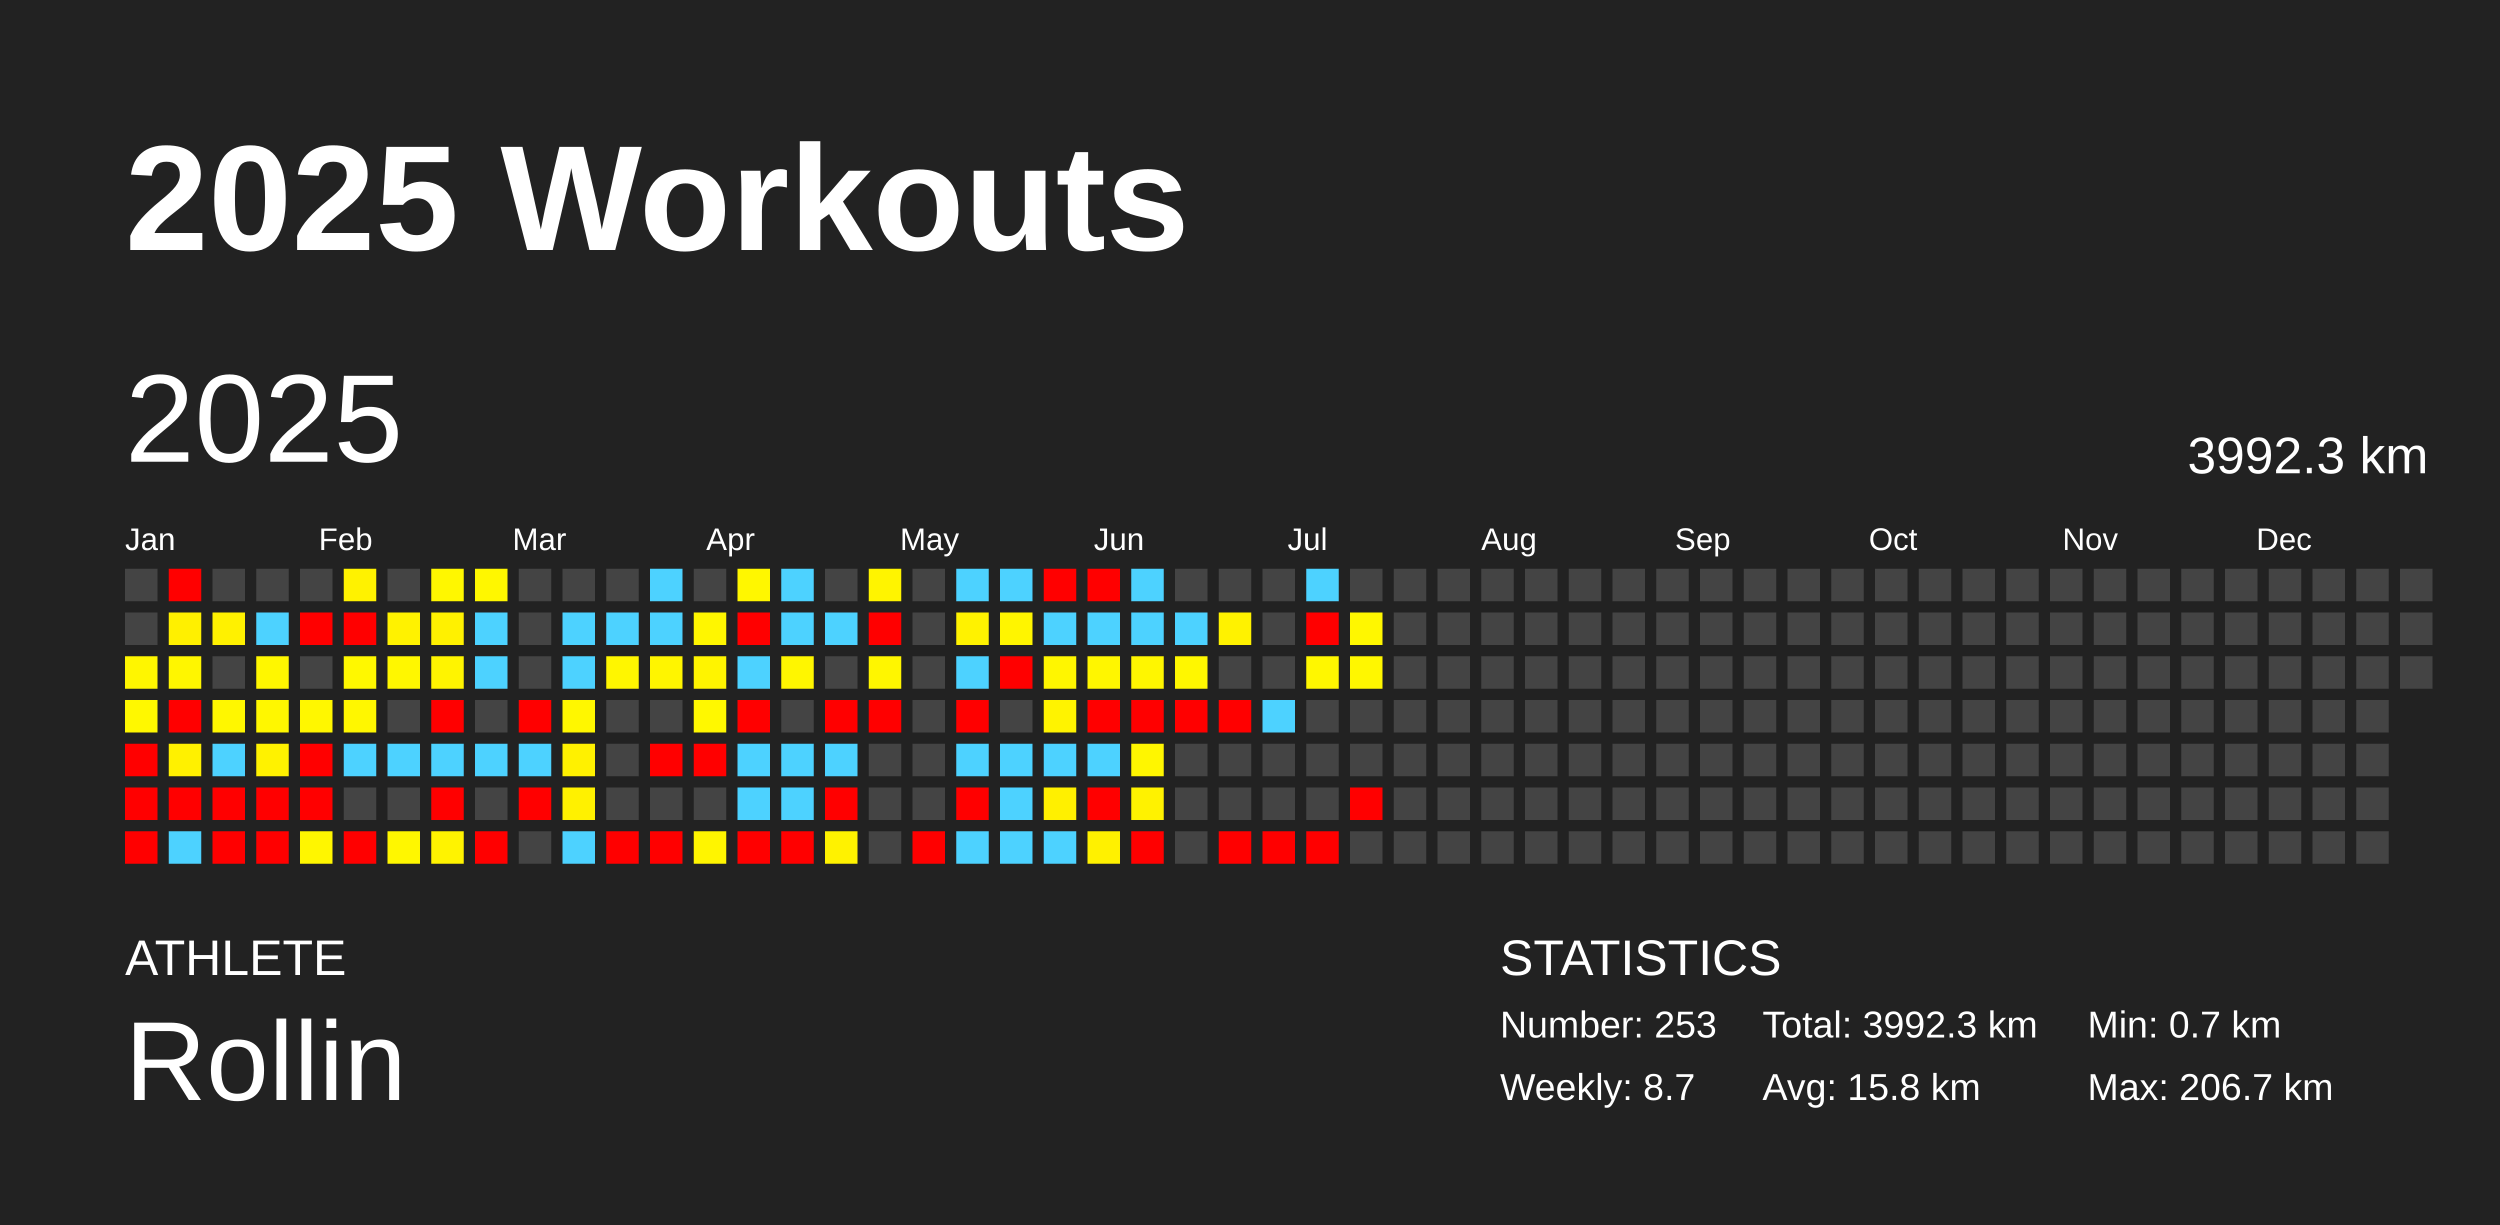
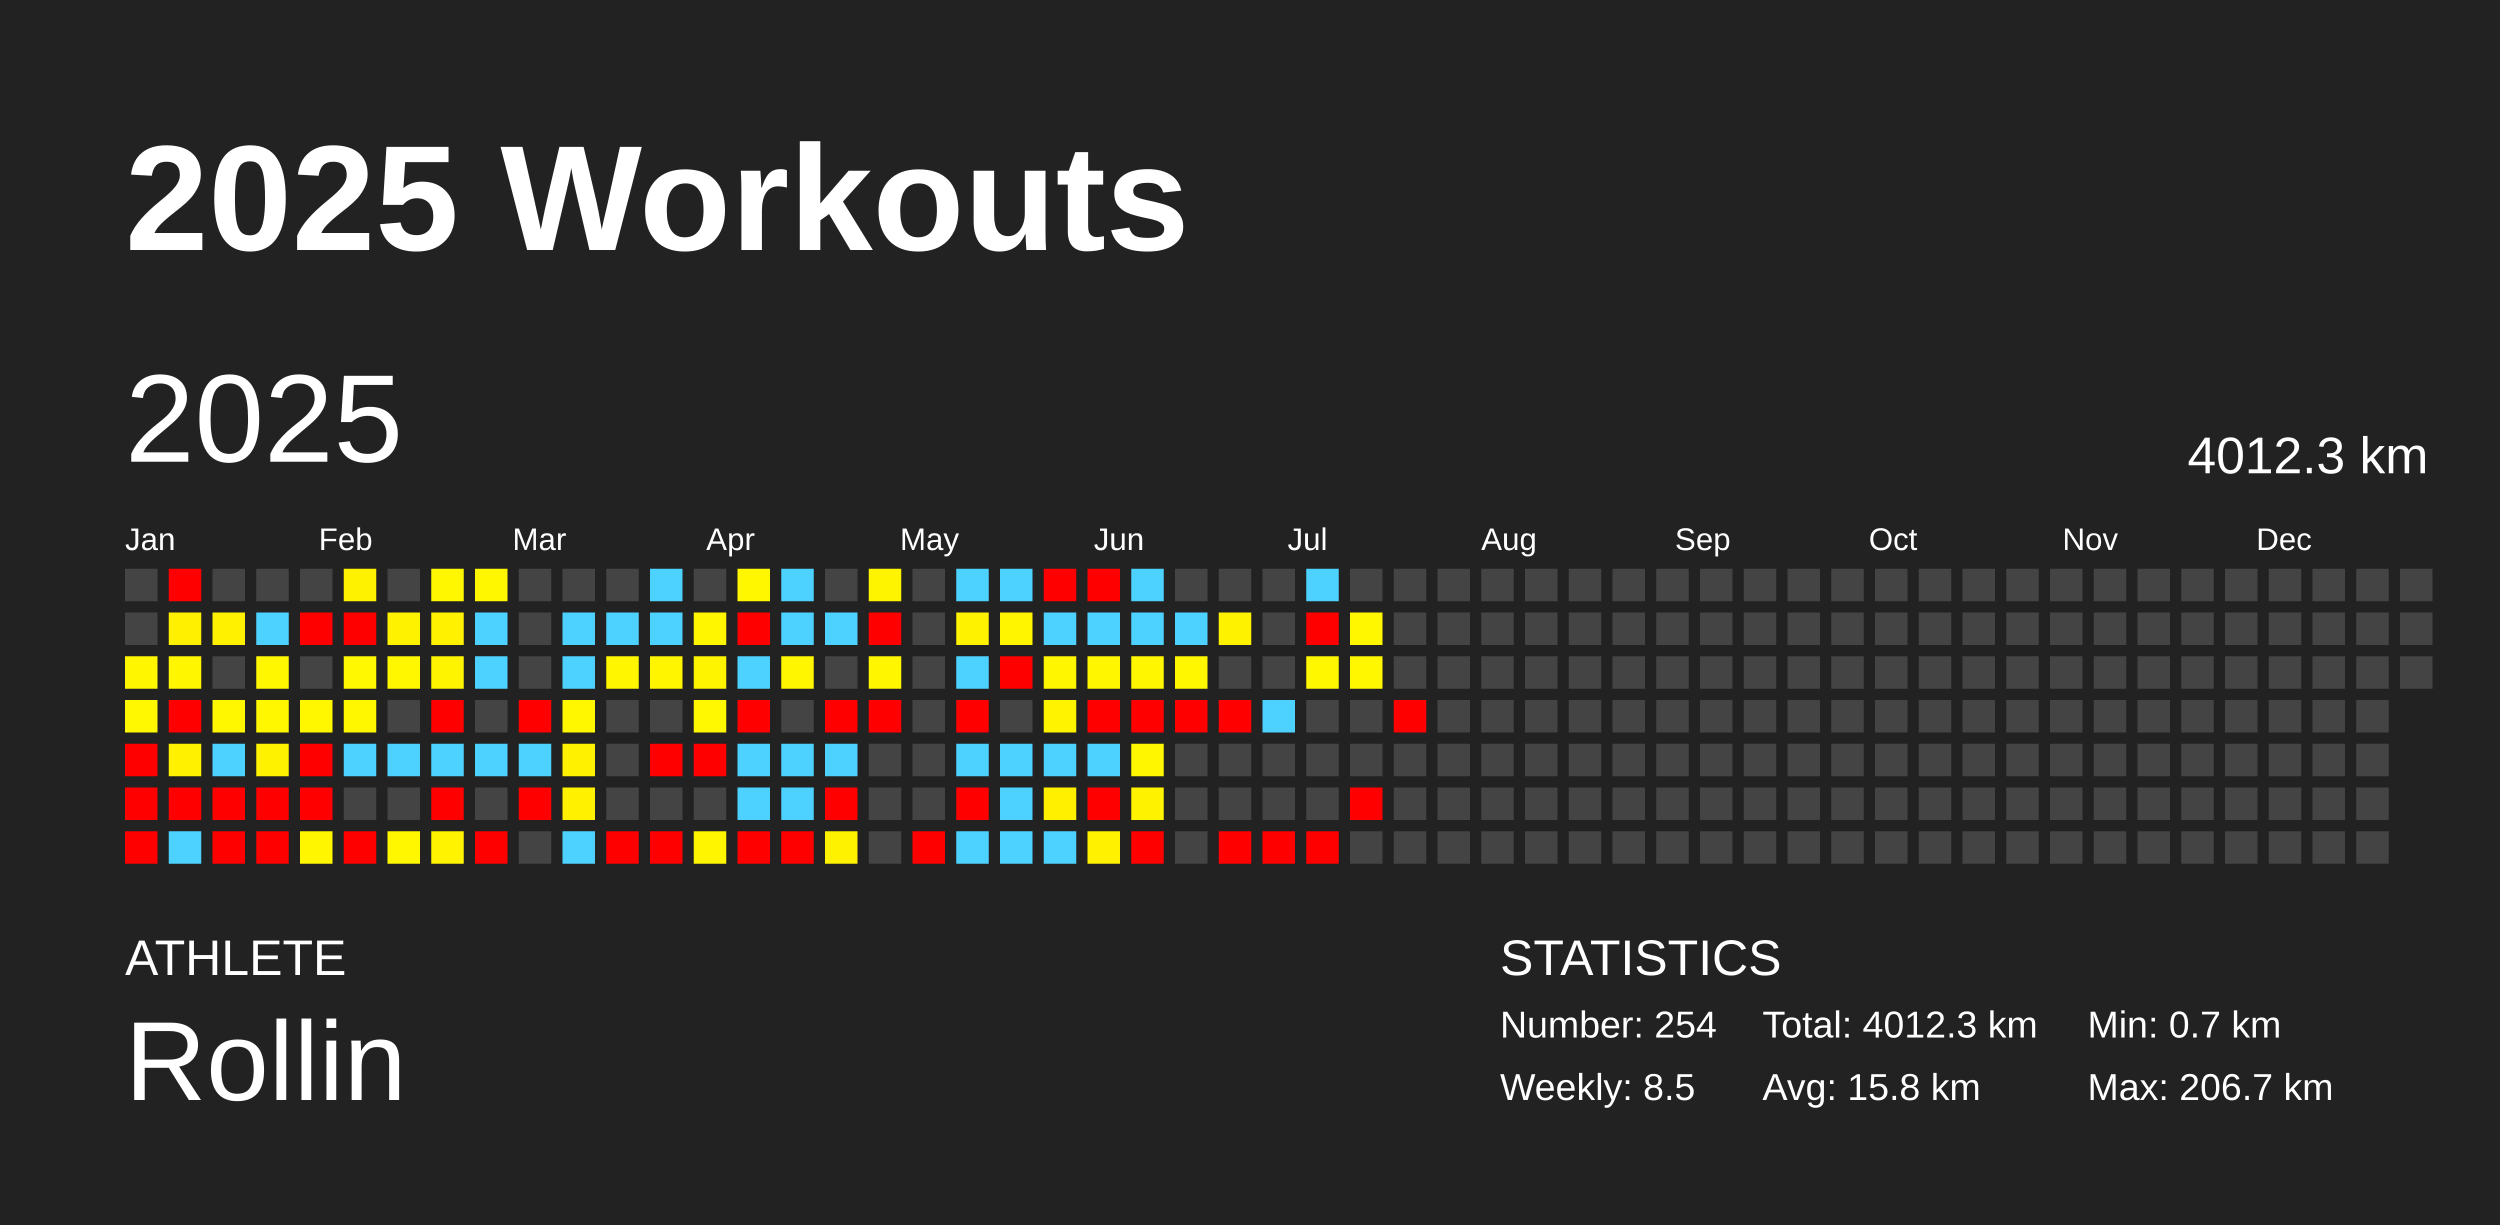
<svg xmlns="http://www.w3.org/2000/svg" baseProfile="full" height="98mm" version="1.1" viewBox="0,0,200,98" width="200mm">
  <defs />
  <rect fill="#222222" height="98" width="200" x="0" y="0" />
  <text fill="#FFFFFF" style="font-size:12px; font-family:Arial; font-weight:bold;" x="10" y="20">2025 Workouts</text>
  <text fill="#FFFFFF" style="font-size:4px; font-family:Arial" x="10" y="78">ATHLETE</text>
  <text fill="#FFFFFF" style="font-size:9px; font-family:Arial" x="10" y="88">Rollin</text>
  <text fill="#FFFFFF" style="font-size:4px; font-family:Arial" x="120" y="78">STATISTICS</text>
-   <text fill="#FFFFFF" style="font-size:3px; font-family:Arial" x="120" y="83">Number: 253</text>
-   <text fill="#FFFFFF" style="font-size:3px; font-family:Arial" x="120" y="88">Weekly: 8.7</text>
-   <text fill="#FFFFFF" style="font-size:3px; font-family:Arial" x="141" y="83">Total: 3992.3 km</text>
+   <text fill="#FFFFFF" style="font-size:3px; font-family:Arial" x="120" y="83">Number: 254</text>
+   <text fill="#FFFFFF" style="font-size:3px; font-family:Arial" x="120" y="88">Weekly: 8.5</text>
+   <text fill="#FFFFFF" style="font-size:3px; font-family:Arial" x="141" y="83">Total: 4012.3 km</text>
  <text fill="#FFFFFF" style="font-size:3px; font-family:Arial" x="141" y="88">Avg: 15.8 km</text>
  <text fill="#FFFFFF" style="font-size:3px; font-family:Arial" x="167" y="83">Min: 0.7 km</text>
  <text fill="#FFFFFF" style="font-size:3px; font-family:Arial" x="167" y="88">Max: 206.7 km</text>
  <text dominant-baseline="hanging" fill="#FFFFFF" style="font-size:10.0px; font-family:Arial;" x="10" y="30">2025</text>
-   <text dominant-baseline="hanging" fill="#FFFFFF" style="font-size:4.125px; font-family:Arial;" x="175" y="35">3992.3 km</text>
+   <text dominant-baseline="hanging" fill="#FFFFFF" style="font-size:4.125px; font-family:Arial;" x="175" y="35">4012.3 km</text>
  <text fill="#FFFFFF" style="font-size:2.5px; font-family:Arial" x="10.0" y="44">Jan</text>
  <text fill="#FFFFFF" style="font-size:2.5px; font-family:Arial" x="25.5" y="44">Feb</text>
  <text fill="#FFFFFF" style="font-size:2.5px; font-family:Arial" x="41.0" y="44">Mar</text>
  <text fill="#FFFFFF" style="font-size:2.5px; font-family:Arial" x="56.5" y="44">Apr</text>
  <text fill="#FFFFFF" style="font-size:2.5px; font-family:Arial" x="72.0" y="44">May</text>
  <text fill="#FFFFFF" style="font-size:2.5px; font-family:Arial" x="87.5" y="44">Jun</text>
  <text fill="#FFFFFF" style="font-size:2.5px; font-family:Arial" x="103.0" y="44">Jul</text>
  <text fill="#FFFFFF" style="font-size:2.5px; font-family:Arial" x="118.5" y="44">Aug</text>
  <text fill="#FFFFFF" style="font-size:2.5px; font-family:Arial" x="134.0" y="44">Sep</text>
  <text fill="#FFFFFF" style="font-size:2.5px; font-family:Arial" x="149.5" y="44">Oct</text>
  <text fill="#FFFFFF" style="font-size:2.5px; font-family:Arial" x="165.0" y="44">Nov</text>
  <text fill="#FFFFFF" style="font-size:2.5px; font-family:Arial" x="180.5" y="44">Dec</text>
  <rect fill="#444444" height="2.6" width="2.6" x="10.0" y="45.5" />
  <rect fill="#444444" height="2.6" width="2.6" x="10.0" y="49.0" />
  <rect fill="#fff600" height="2.6" width="2.6" x="10.0" y="52.5" />
  <rect fill="#fff800" height="2.6" width="2.6" x="10.0" y="56.0" />
  <rect fill="red" height="2.6" width="2.6" x="10.0" y="59.5" />
  <rect fill="red" height="2.6" width="2.6" x="10.0" y="63.0" />
  <rect fill="red" height="2.6" width="2.6" x="10.0" y="66.5" />
  <rect fill="red" height="2.6" width="2.6" x="13.5" y="45.5" />
  <rect fill="#fff000" height="2.6" width="2.6" x="13.5" y="49.0" />
  <rect fill="#fff600" height="2.6" width="2.6" x="13.5" y="52.5" />
  <rect fill="red" height="2.6" width="2.6" x="13.5" y="56.0" />
  <rect fill="#fff100" height="2.6" width="2.6" x="13.5" y="59.5" />
  <rect fill="red" height="2.6" width="2.6" x="13.5" y="63.0" />
  <rect fill="#4dd2ff" height="2.6" width="2.6" x="13.5" y="66.5" />
  <rect fill="#444444" height="2.6" width="2.6" x="17.0" y="45.5" />
  <rect fill="#fff100" height="2.6" width="2.6" x="17.0" y="49.0" />
  <rect fill="#444444" height="2.6" width="2.6" x="17.0" y="52.5" />
  <rect fill="#fff700" height="2.6" width="2.6" x="17.0" y="56.0" />
  <rect fill="#4dd2ff" height="2.6" width="2.6" x="17.0" y="59.5" />
  <rect fill="red" height="2.6" width="2.6" x="17.0" y="63.0" />
  <rect fill="red" height="2.6" width="2.6" x="17.0" y="66.5" />
  <rect fill="#444444" height="2.6" width="2.6" x="20.5" y="45.5" />
  <rect fill="#4dd2ff" height="2.6" width="2.6" x="20.5" y="49.0" />
  <rect fill="#fff700" height="2.6" width="2.6" x="20.5" y="52.5" />
  <rect fill="#fff700" height="2.6" width="2.6" x="20.5" y="56.0" />
  <rect fill="#fff200" height="2.6" width="2.6" x="20.5" y="59.5" />
  <rect fill="red" height="2.6" width="2.6" x="20.5" y="63.0" />
  <rect fill="red" height="2.6" width="2.6" x="20.5" y="66.5" />
  <rect fill="#444444" height="2.6" width="2.6" x="24.0" y="45.5" />
  <rect fill="red" height="2.6" width="2.6" x="24.0" y="49.0" />
  <rect fill="#444444" height="2.6" width="2.6" x="24.0" y="52.5" />
  <rect fill="#fff700" height="2.6" width="2.6" x="24.0" y="56.0" />
  <rect fill="red" height="2.6" width="2.6" x="24.0" y="59.5" />
  <rect fill="red" height="2.6" width="2.6" x="24.0" y="63.0" />
  <rect fill="#fff600" height="2.6" width="2.6" x="24.0" y="66.5" />
  <rect fill="#fff200" height="2.6" width="2.6" x="27.5" y="45.5" />
  <rect fill="red" height="2.6" width="2.6" x="27.5" y="49.0" />
  <rect fill="#fff800" height="2.6" width="2.6" x="27.5" y="52.5" />
  <rect fill="#fff700" height="2.6" width="2.6" x="27.5" y="56.0" />
  <rect fill="#4dd2ff" height="2.6" width="2.6" x="27.5" y="59.5" />
  <rect fill="#444444" height="2.6" width="2.6" x="27.5" y="63.0" />
  <rect fill="red" height="2.6" width="2.6" x="27.5" y="66.5" />
  <rect fill="#444444" height="2.6" width="2.6" x="31.0" y="45.5" />
  <rect fill="#fff200" height="2.6" width="2.6" x="31.0" y="49.0" />
  <rect fill="#fff700" height="2.6" width="2.6" x="31.0" y="52.5" />
  <rect fill="#444444" height="2.6" width="2.6" x="31.0" y="56.0" />
  <rect fill="#4dd2ff" height="2.6" width="2.6" x="31.0" y="59.5" />
  <rect fill="#444444" height="2.6" width="2.6" x="31.0" y="63.0" />
  <rect fill="#fff700" height="2.6" width="2.6" x="31.0" y="66.5" />
  <rect fill="#fff700" height="2.6" width="2.6" x="34.5" y="45.5" />
  <rect fill="#fff100" height="2.6" width="2.6" x="34.5" y="49.0" />
  <rect fill="#fff400" height="2.6" width="2.6" x="34.5" y="52.5" />
  <rect fill="red" height="2.6" width="2.6" x="34.5" y="56.0" />
  <rect fill="#4dd2ff" height="2.6" width="2.6" x="34.5" y="59.5" />
  <rect fill="red" height="2.6" width="2.6" x="34.5" y="63.0" />
  <rect fill="#fff300" height="2.6" width="2.6" x="34.5" y="66.5" />
  <rect fill="#fff700" height="2.6" width="2.6" x="38.0" y="45.5" />
  <rect fill="#4dd2ff" height="2.6" width="2.6" x="38.0" y="49.0" />
  <rect fill="#4dd2ff" height="2.6" width="2.6" x="38.0" y="52.5" />
  <rect fill="#444444" height="2.6" width="2.6" x="38.0" y="56.0" />
  <rect fill="#4dd2ff" height="2.6" width="2.6" x="38.0" y="59.5" />
  <rect fill="#444444" height="2.6" width="2.6" x="38.0" y="63.0" />
  <rect fill="red" height="2.6" width="2.6" x="38.0" y="66.5" />
  <rect fill="#444444" height="2.6" width="2.6" x="41.5" y="45.5" />
  <rect fill="#444444" height="2.6" width="2.6" x="41.5" y="49.0" />
  <rect fill="#444444" height="2.6" width="2.6" x="41.5" y="52.5" />
  <rect fill="red" height="2.6" width="2.6" x="41.5" y="56.0" />
  <rect fill="#4dd2ff" height="2.6" width="2.6" x="41.5" y="59.5" />
  <rect fill="red" height="2.6" width="2.6" x="41.5" y="63.0" />
  <rect fill="#444444" height="2.6" width="2.6" x="41.5" y="66.5" />
  <rect fill="#444444" height="2.6" width="2.6" x="45.0" y="45.5" />
  <rect fill="#4dd2ff" height="2.6" width="2.6" x="45.0" y="49.0" />
  <rect fill="#4dd2ff" height="2.6" width="2.6" x="45.0" y="52.5" />
  <rect fill="#fff700" height="2.6" width="2.6" x="45.0" y="56.0" />
  <rect fill="#fff100" height="2.6" width="2.6" x="45.0" y="59.5" />
  <rect fill="#fff100" height="2.6" width="2.6" x="45.0" y="63.0" />
  <rect fill="#4dd2ff" height="2.6" width="2.6" x="45.0" y="66.5" />
  <rect fill="#444444" height="2.6" width="2.6" x="48.5" y="45.5" />
  <rect fill="#4dd2ff" height="2.6" width="2.6" x="48.5" y="49.0" />
  <rect fill="#fff600" height="2.6" width="2.6" x="48.5" y="52.5" />
  <rect fill="#444444" height="2.6" width="2.6" x="48.5" y="56.0" />
  <rect fill="#444444" height="2.6" width="2.6" x="48.5" y="59.5" />
  <rect fill="#444444" height="2.6" width="2.6" x="48.5" y="63.0" />
  <rect fill="red" height="2.6" width="2.6" x="48.5" y="66.5" />
  <rect fill="#4dd2ff" height="2.6" width="2.6" x="52.0" y="45.5" />
  <rect fill="#4dd2ff" height="2.6" width="2.6" x="52.0" y="49.0" />
  <rect fill="#fff500" height="2.6" width="2.6" x="52.0" y="52.5" />
  <rect fill="#444444" height="2.6" width="2.6" x="52.0" y="56.0" />
  <rect fill="red" height="2.6" width="2.6" x="52.0" y="59.5" />
  <rect fill="#444444" height="2.6" width="2.6" x="52.0" y="63.0" />
  <rect fill="red" height="2.6" width="2.6" x="52.0" y="66.5" />
  <rect fill="#444444" height="2.6" width="2.6" x="55.5" y="45.5" />
  <rect fill="#fff600" height="2.6" width="2.6" x="55.5" y="49.0" />
  <rect fill="#fff400" height="2.6" width="2.6" x="55.5" y="52.5" />
  <rect fill="#fff800" height="2.6" width="2.6" x="55.5" y="56.0" />
  <rect fill="red" height="2.6" width="2.6" x="55.5" y="59.5" />
  <rect fill="#444444" height="2.6" width="2.6" x="55.5" y="63.0" />
  <rect fill="#fff500" height="2.6" width="2.6" x="55.5" y="66.5" />
  <rect fill="#fff700" height="2.6" width="2.6" x="59.0" y="45.5" />
  <rect fill="red" height="2.6" width="2.6" x="59.0" y="49.0" />
  <rect fill="#4dd2ff" height="2.6" width="2.6" x="59.0" y="52.5" />
  <rect fill="red" height="2.6" width="2.6" x="59.0" y="56.0" />
  <rect fill="#4dd2ff" height="2.6" width="2.6" x="59.0" y="59.5" />
  <rect fill="#4dd2ff" height="2.6" width="2.6" x="59.0" y="63.0" />
  <rect fill="red" height="2.6" width="2.6" x="59.0" y="66.5" />
  <rect fill="#4dd2ff" height="2.6" width="2.6" x="62.5" y="45.5" />
  <rect fill="#4dd2ff" height="2.6" width="2.6" x="62.5" y="49.0" />
  <rect fill="#fff600" height="2.6" width="2.6" x="62.5" y="52.5" />
  <rect fill="#444444" height="2.6" width="2.6" x="62.5" y="56.0" />
  <rect fill="#4dd2ff" height="2.6" width="2.6" x="62.5" y="59.5" />
  <rect fill="#4dd2ff" height="2.6" width="2.6" x="62.5" y="63.0" />
  <rect fill="red" height="2.6" width="2.6" x="62.5" y="66.5" />
  <rect fill="#444444" height="2.6" width="2.6" x="66.0" y="45.5" />
  <rect fill="#4dd2ff" height="2.6" width="2.6" x="66.0" y="49.0" />
  <rect fill="#444444" height="2.6" width="2.6" x="66.0" y="52.5" />
  <rect fill="red" height="2.6" width="2.6" x="66.0" y="56.0" />
  <rect fill="#4dd2ff" height="2.6" width="2.6" x="66.0" y="59.5" />
  <rect fill="red" height="2.6" width="2.6" x="66.0" y="63.0" />
  <rect fill="#fff200" height="2.6" width="2.6" x="66.0" y="66.5" />
  <rect fill="#fff400" height="2.6" width="2.6" x="69.5" y="45.5" />
  <rect fill="red" height="2.6" width="2.6" x="69.5" y="49.0" />
  <rect fill="#fff600" height="2.6" width="2.6" x="69.5" y="52.5" />
  <rect fill="red" height="2.6" width="2.6" x="69.5" y="56.0" />
  <rect fill="#444444" height="2.6" width="2.6" x="69.5" y="59.5" />
  <rect fill="#444444" height="2.6" width="2.6" x="69.5" y="63.0" />
  <rect fill="#444444" height="2.6" width="2.6" x="69.5" y="66.5" />
  <rect fill="#444444" height="2.6" width="2.6" x="73.0" y="45.5" />
  <rect fill="#444444" height="2.6" width="2.6" x="73.0" y="49.0" />
  <rect fill="#444444" height="2.6" width="2.6" x="73.0" y="52.5" />
  <rect fill="#444444" height="2.6" width="2.6" x="73.0" y="56.0" />
  <rect fill="#444444" height="2.6" width="2.6" x="73.0" y="59.5" />
  <rect fill="#444444" height="2.6" width="2.6" x="73.0" y="63.0" />
  <rect fill="red" height="2.6" width="2.6" x="73.0" y="66.5" />
  <rect fill="#4dd2ff" height="2.6" width="2.6" x="76.5" y="45.5" />
  <rect fill="#fff200" height="2.6" width="2.6" x="76.5" y="49.0" />
  <rect fill="#4dd2ff" height="2.6" width="2.6" x="76.5" y="52.5" />
  <rect fill="red" height="2.6" width="2.6" x="76.5" y="56.0" />
  <rect fill="#4dd2ff" height="2.6" width="2.6" x="76.5" y="59.5" />
  <rect fill="red" height="2.6" width="2.6" x="76.5" y="63.0" />
  <rect fill="#4dd2ff" height="2.6" width="2.6" x="76.5" y="66.5" />
  <rect fill="#4dd2ff" height="2.6" width="2.6" x="80.0" y="45.5" />
  <rect fill="#fff500" height="2.6" width="2.6" x="80.0" y="49.0" />
  <rect fill="red" height="2.6" width="2.6" x="80.0" y="52.5" />
  <rect fill="#444444" height="2.6" width="2.6" x="80.0" y="56.0" />
  <rect fill="#4dd2ff" height="2.6" width="2.6" x="80.0" y="59.5" />
  <rect fill="#4dd2ff" height="2.6" width="2.6" x="80.0" y="63.0" />
  <rect fill="#4dd2ff" height="2.6" width="2.6" x="80.0" y="66.5" />
  <rect fill="red" height="2.6" width="2.6" x="83.5" y="45.5" />
  <rect fill="#4dd2ff" height="2.6" width="2.6" x="83.5" y="49.0" />
  <rect fill="#fff600" height="2.6" width="2.6" x="83.5" y="52.5" />
  <rect fill="#fff300" height="2.6" width="2.6" x="83.5" y="56.0" />
  <rect fill="#4dd2ff" height="2.6" width="2.6" x="83.5" y="59.5" />
  <rect fill="#fff000" height="2.6" width="2.6" x="83.5" y="63.0" />
  <rect fill="#4dd2ff" height="2.6" width="2.6" x="83.5" y="66.5" />
  <rect fill="red" height="2.6" width="2.6" x="87.0" y="45.5" />
  <rect fill="#4dd2ff" height="2.6" width="2.6" x="87.0" y="49.0" />
  <rect fill="#fff600" height="2.6" width="2.6" x="87.0" y="52.5" />
  <rect fill="red" height="2.6" width="2.6" x="87.0" y="56.0" />
  <rect fill="#4dd2ff" height="2.6" width="2.6" x="87.0" y="59.5" />
  <rect fill="red" height="2.6" width="2.6" x="87.0" y="63.0" />
  <rect fill="#fff100" height="2.6" width="2.6" x="87.0" y="66.5" />
  <rect fill="#4dd2ff" height="2.6" width="2.6" x="90.5" y="45.5" />
  <rect fill="#4dd2ff" height="2.6" width="2.6" x="90.5" y="49.0" />
  <rect fill="#fff600" height="2.6" width="2.6" x="90.5" y="52.5" />
  <rect fill="red" height="2.6" width="2.6" x="90.5" y="56.0" />
  <rect fill="#fff600" height="2.6" width="2.6" x="90.5" y="59.5" />
  <rect fill="#fff200" height="2.6" width="2.6" x="90.5" y="63.0" />
  <rect fill="red" height="2.6" width="2.6" x="90.5" y="66.5" />
  <rect fill="#444444" height="2.6" width="2.6" x="94.0" y="45.5" />
  <rect fill="#4dd2ff" height="2.6" width="2.6" x="94.0" y="49.0" />
  <rect fill="#fff700" height="2.6" width="2.6" x="94.0" y="52.5" />
  <rect fill="red" height="2.6" width="2.6" x="94.0" y="56.0" />
  <rect fill="#444444" height="2.6" width="2.6" x="94.0" y="59.5" />
  <rect fill="#444444" height="2.6" width="2.6" x="94.0" y="63.0" />
  <rect fill="#444444" height="2.6" width="2.6" x="94.0" y="66.5" />
  <rect fill="#444444" height="2.6" width="2.6" x="97.5" y="45.5" />
  <rect fill="#fff200" height="2.6" width="2.6" x="97.5" y="49.0" />
  <rect fill="#444444" height="2.6" width="2.6" x="97.5" y="52.5" />
  <rect fill="red" height="2.6" width="2.6" x="97.5" y="56.0" />
  <rect fill="#444444" height="2.6" width="2.6" x="97.5" y="59.5" />
  <rect fill="#444444" height="2.6" width="2.6" x="97.5" y="63.0" />
  <rect fill="red" height="2.6" width="2.6" x="97.5" y="66.5" />
  <rect fill="#444444" height="2.6" width="2.6" x="101.0" y="45.5" />
  <rect fill="#444444" height="2.6" width="2.6" x="101.0" y="49.0" />
  <rect fill="#444444" height="2.6" width="2.6" x="101.0" y="52.5" />
  <rect fill="#4dd2ff" height="2.6" width="2.6" x="101.0" y="56.0" />
  <rect fill="#444444" height="2.6" width="2.6" x="101.0" y="59.5" />
  <rect fill="#444444" height="2.6" width="2.6" x="101.0" y="63.0" />
  <rect fill="red" height="2.6" width="2.6" x="101.0" y="66.5" />
  <rect fill="#4dd2ff" height="2.6" width="2.6" x="104.5" y="45.5" />
  <rect fill="red" height="2.6" width="2.6" x="104.5" y="49.0" />
  <rect fill="#fff700" height="2.6" width="2.6" x="104.5" y="52.5" />
  <rect fill="#444444" height="2.6" width="2.6" x="104.5" y="56.0" />
  <rect fill="#444444" height="2.6" width="2.6" x="104.5" y="59.5" />
  <rect fill="#444444" height="2.6" width="2.6" x="104.5" y="63.0" />
  <rect fill="red" height="2.6" width="2.6" x="104.5" y="66.5" />
  <rect fill="#444444" height="2.6" width="2.6" x="108.0" y="45.5" />
  <rect fill="#fff700" height="2.6" width="2.6" x="108.0" y="49.0" />
  <rect fill="#fff700" height="2.6" width="2.6" x="108.0" y="52.5" />
  <rect fill="#444444" height="2.6" width="2.6" x="108.0" y="56.0" />
  <rect fill="#444444" height="2.6" width="2.6" x="108.0" y="59.5" />
  <rect fill="red" height="2.6" width="2.6" x="108.0" y="63.0" />
  <rect fill="#444444" height="2.6" width="2.6" x="108.0" y="66.5" />
  <rect fill="#444444" height="2.6" width="2.6" x="111.5" y="45.5" />
  <rect fill="#444444" height="2.6" width="2.6" x="111.5" y="49.0" />
  <rect fill="#444444" height="2.6" width="2.6" x="111.5" y="52.5" />
-   <rect fill="#444444" height="2.6" width="2.6" x="111.5" y="56.0" />
+   <rect fill="red" height="2.6" width="2.6" x="111.5" y="56.0" />
  <rect fill="#444444" height="2.6" width="2.6" x="111.5" y="59.5" />
  <rect fill="#444444" height="2.6" width="2.6" x="111.5" y="63.0" />
  <rect fill="#444444" height="2.6" width="2.6" x="111.5" y="66.5" />
  <rect fill="#444444" height="2.6" width="2.6" x="115.0" y="45.5" />
  <rect fill="#444444" height="2.6" width="2.6" x="115.0" y="49.0" />
  <rect fill="#444444" height="2.6" width="2.6" x="115.0" y="52.5" />
  <rect fill="#444444" height="2.6" width="2.6" x="115.0" y="56.0" />
  <rect fill="#444444" height="2.6" width="2.6" x="115.0" y="59.5" />
  <rect fill="#444444" height="2.6" width="2.6" x="115.0" y="63.0" />
  <rect fill="#444444" height="2.6" width="2.6" x="115.0" y="66.5" />
  <rect fill="#444444" height="2.6" width="2.6" x="118.5" y="45.5" />
  <rect fill="#444444" height="2.6" width="2.6" x="118.5" y="49.0" />
  <rect fill="#444444" height="2.6" width="2.6" x="118.5" y="52.5" />
  <rect fill="#444444" height="2.6" width="2.6" x="118.5" y="56.0" />
  <rect fill="#444444" height="2.6" width="2.6" x="118.5" y="59.5" />
  <rect fill="#444444" height="2.6" width="2.6" x="118.5" y="63.0" />
  <rect fill="#444444" height="2.6" width="2.6" x="118.5" y="66.5" />
  <rect fill="#444444" height="2.6" width="2.6" x="122.0" y="45.5" />
  <rect fill="#444444" height="2.6" width="2.6" x="122.0" y="49.0" />
  <rect fill="#444444" height="2.6" width="2.6" x="122.0" y="52.5" />
  <rect fill="#444444" height="2.6" width="2.6" x="122.0" y="56.0" />
  <rect fill="#444444" height="2.6" width="2.6" x="122.0" y="59.5" />
  <rect fill="#444444" height="2.6" width="2.6" x="122.0" y="63.0" />
  <rect fill="#444444" height="2.6" width="2.6" x="122.0" y="66.5" />
  <rect fill="#444444" height="2.6" width="2.6" x="125.5" y="45.5" />
  <rect fill="#444444" height="2.6" width="2.6" x="125.5" y="49.0" />
  <rect fill="#444444" height="2.6" width="2.6" x="125.5" y="52.5" />
  <rect fill="#444444" height="2.6" width="2.6" x="125.5" y="56.0" />
  <rect fill="#444444" height="2.6" width="2.6" x="125.5" y="59.5" />
  <rect fill="#444444" height="2.6" width="2.6" x="125.5" y="63.0" />
  <rect fill="#444444" height="2.6" width="2.6" x="125.5" y="66.5" />
  <rect fill="#444444" height="2.6" width="2.6" x="129.0" y="45.5" />
  <rect fill="#444444" height="2.6" width="2.6" x="129.0" y="49.0" />
  <rect fill="#444444" height="2.6" width="2.6" x="129.0" y="52.5" />
  <rect fill="#444444" height="2.6" width="2.6" x="129.0" y="56.0" />
  <rect fill="#444444" height="2.6" width="2.6" x="129.0" y="59.5" />
  <rect fill="#444444" height="2.6" width="2.6" x="129.0" y="63.0" />
  <rect fill="#444444" height="2.6" width="2.6" x="129.0" y="66.5" />
  <rect fill="#444444" height="2.6" width="2.6" x="132.5" y="45.5" />
  <rect fill="#444444" height="2.6" width="2.6" x="132.5" y="49.0" />
  <rect fill="#444444" height="2.6" width="2.6" x="132.5" y="52.5" />
  <rect fill="#444444" height="2.6" width="2.6" x="132.5" y="56.0" />
  <rect fill="#444444" height="2.6" width="2.6" x="132.5" y="59.5" />
  <rect fill="#444444" height="2.6" width="2.6" x="132.5" y="63.0" />
  <rect fill="#444444" height="2.6" width="2.6" x="132.5" y="66.5" />
  <rect fill="#444444" height="2.6" width="2.6" x="136.0" y="45.5" />
  <rect fill="#444444" height="2.6" width="2.6" x="136.0" y="49.0" />
  <rect fill="#444444" height="2.6" width="2.6" x="136.0" y="52.5" />
  <rect fill="#444444" height="2.6" width="2.6" x="136.0" y="56.0" />
  <rect fill="#444444" height="2.6" width="2.6" x="136.0" y="59.5" />
  <rect fill="#444444" height="2.6" width="2.6" x="136.0" y="63.0" />
  <rect fill="#444444" height="2.6" width="2.6" x="136.0" y="66.5" />
  <rect fill="#444444" height="2.6" width="2.6" x="139.5" y="45.5" />
  <rect fill="#444444" height="2.6" width="2.6" x="139.5" y="49.0" />
  <rect fill="#444444" height="2.6" width="2.6" x="139.5" y="52.5" />
  <rect fill="#444444" height="2.6" width="2.6" x="139.5" y="56.0" />
  <rect fill="#444444" height="2.6" width="2.6" x="139.5" y="59.5" />
  <rect fill="#444444" height="2.6" width="2.6" x="139.5" y="63.0" />
  <rect fill="#444444" height="2.6" width="2.6" x="139.5" y="66.5" />
  <rect fill="#444444" height="2.6" width="2.6" x="143.0" y="45.5" />
  <rect fill="#444444" height="2.6" width="2.6" x="143.0" y="49.0" />
  <rect fill="#444444" height="2.6" width="2.6" x="143.0" y="52.5" />
  <rect fill="#444444" height="2.6" width="2.6" x="143.0" y="56.0" />
  <rect fill="#444444" height="2.6" width="2.6" x="143.0" y="59.5" />
  <rect fill="#444444" height="2.6" width="2.6" x="143.0" y="63.0" />
  <rect fill="#444444" height="2.6" width="2.6" x="143.0" y="66.5" />
  <rect fill="#444444" height="2.6" width="2.6" x="146.5" y="45.5" />
  <rect fill="#444444" height="2.6" width="2.6" x="146.5" y="49.0" />
  <rect fill="#444444" height="2.6" width="2.6" x="146.5" y="52.5" />
  <rect fill="#444444" height="2.6" width="2.6" x="146.5" y="56.0" />
  <rect fill="#444444" height="2.6" width="2.6" x="146.5" y="59.5" />
  <rect fill="#444444" height="2.6" width="2.6" x="146.5" y="63.0" />
  <rect fill="#444444" height="2.6" width="2.6" x="146.5" y="66.5" />
  <rect fill="#444444" height="2.6" width="2.6" x="150.0" y="45.5" />
  <rect fill="#444444" height="2.6" width="2.6" x="150.0" y="49.0" />
  <rect fill="#444444" height="2.6" width="2.6" x="150.0" y="52.5" />
  <rect fill="#444444" height="2.6" width="2.6" x="150.0" y="56.0" />
  <rect fill="#444444" height="2.6" width="2.6" x="150.0" y="59.5" />
  <rect fill="#444444" height="2.6" width="2.6" x="150.0" y="63.0" />
  <rect fill="#444444" height="2.6" width="2.6" x="150.0" y="66.5" />
  <rect fill="#444444" height="2.6" width="2.6" x="153.5" y="45.5" />
  <rect fill="#444444" height="2.6" width="2.6" x="153.5" y="49.0" />
  <rect fill="#444444" height="2.6" width="2.6" x="153.5" y="52.5" />
  <rect fill="#444444" height="2.6" width="2.6" x="153.5" y="56.0" />
  <rect fill="#444444" height="2.6" width="2.6" x="153.5" y="59.5" />
  <rect fill="#444444" height="2.6" width="2.6" x="153.5" y="63.0" />
  <rect fill="#444444" height="2.6" width="2.6" x="153.5" y="66.5" />
  <rect fill="#444444" height="2.6" width="2.6" x="157.0" y="45.5" />
  <rect fill="#444444" height="2.6" width="2.6" x="157.0" y="49.0" />
  <rect fill="#444444" height="2.6" width="2.6" x="157.0" y="52.5" />
  <rect fill="#444444" height="2.6" width="2.6" x="157.0" y="56.0" />
  <rect fill="#444444" height="2.6" width="2.6" x="157.0" y="59.5" />
  <rect fill="#444444" height="2.6" width="2.6" x="157.0" y="63.0" />
  <rect fill="#444444" height="2.6" width="2.6" x="157.0" y="66.5" />
  <rect fill="#444444" height="2.6" width="2.6" x="160.5" y="45.5" />
  <rect fill="#444444" height="2.6" width="2.6" x="160.5" y="49.0" />
  <rect fill="#444444" height="2.6" width="2.6" x="160.5" y="52.5" />
  <rect fill="#444444" height="2.6" width="2.6" x="160.5" y="56.0" />
  <rect fill="#444444" height="2.6" width="2.6" x="160.5" y="59.5" />
  <rect fill="#444444" height="2.6" width="2.6" x="160.5" y="63.0" />
  <rect fill="#444444" height="2.6" width="2.6" x="160.5" y="66.5" />
  <rect fill="#444444" height="2.6" width="2.6" x="164.0" y="45.5" />
  <rect fill="#444444" height="2.6" width="2.6" x="164.0" y="49.0" />
  <rect fill="#444444" height="2.6" width="2.6" x="164.0" y="52.5" />
  <rect fill="#444444" height="2.6" width="2.6" x="164.0" y="56.0" />
  <rect fill="#444444" height="2.6" width="2.6" x="164.0" y="59.5" />
  <rect fill="#444444" height="2.6" width="2.6" x="164.0" y="63.0" />
  <rect fill="#444444" height="2.6" width="2.6" x="164.0" y="66.5" />
  <rect fill="#444444" height="2.6" width="2.6" x="167.5" y="45.5" />
  <rect fill="#444444" height="2.6" width="2.6" x="167.5" y="49.0" />
  <rect fill="#444444" height="2.6" width="2.6" x="167.5" y="52.5" />
  <rect fill="#444444" height="2.6" width="2.6" x="167.5" y="56.0" />
  <rect fill="#444444" height="2.6" width="2.6" x="167.5" y="59.5" />
  <rect fill="#444444" height="2.6" width="2.6" x="167.5" y="63.0" />
  <rect fill="#444444" height="2.6" width="2.6" x="167.5" y="66.5" />
  <rect fill="#444444" height="2.6" width="2.6" x="171.0" y="45.5" />
  <rect fill="#444444" height="2.6" width="2.6" x="171.0" y="49.0" />
  <rect fill="#444444" height="2.6" width="2.6" x="171.0" y="52.5" />
  <rect fill="#444444" height="2.6" width="2.6" x="171.0" y="56.0" />
  <rect fill="#444444" height="2.6" width="2.6" x="171.0" y="59.5" />
  <rect fill="#444444" height="2.6" width="2.6" x="171.0" y="63.0" />
  <rect fill="#444444" height="2.6" width="2.6" x="171.0" y="66.5" />
  <rect fill="#444444" height="2.6" width="2.6" x="174.5" y="45.5" />
  <rect fill="#444444" height="2.6" width="2.6" x="174.5" y="49.0" />
  <rect fill="#444444" height="2.6" width="2.6" x="174.5" y="52.5" />
  <rect fill="#444444" height="2.6" width="2.6" x="174.5" y="56.0" />
  <rect fill="#444444" height="2.6" width="2.6" x="174.5" y="59.5" />
  <rect fill="#444444" height="2.6" width="2.6" x="174.5" y="63.0" />
  <rect fill="#444444" height="2.6" width="2.6" x="174.5" y="66.5" />
  <rect fill="#444444" height="2.6" width="2.6" x="178.0" y="45.5" />
  <rect fill="#444444" height="2.6" width="2.6" x="178.0" y="49.0" />
  <rect fill="#444444" height="2.6" width="2.6" x="178.0" y="52.5" />
  <rect fill="#444444" height="2.6" width="2.6" x="178.0" y="56.0" />
  <rect fill="#444444" height="2.6" width="2.6" x="178.0" y="59.5" />
  <rect fill="#444444" height="2.6" width="2.6" x="178.0" y="63.0" />
  <rect fill="#444444" height="2.6" width="2.6" x="178.0" y="66.5" />
  <rect fill="#444444" height="2.6" width="2.6" x="181.5" y="45.5" />
  <rect fill="#444444" height="2.6" width="2.6" x="181.5" y="49.0" />
  <rect fill="#444444" height="2.6" width="2.6" x="181.5" y="52.5" />
  <rect fill="#444444" height="2.6" width="2.6" x="181.5" y="56.0" />
  <rect fill="#444444" height="2.6" width="2.6" x="181.5" y="59.5" />
  <rect fill="#444444" height="2.6" width="2.6" x="181.5" y="63.0" />
  <rect fill="#444444" height="2.6" width="2.6" x="181.5" y="66.5" />
  <rect fill="#444444" height="2.6" width="2.6" x="185.0" y="45.5" />
  <rect fill="#444444" height="2.6" width="2.6" x="185.0" y="49.0" />
  <rect fill="#444444" height="2.6" width="2.6" x="185.0" y="52.5" />
  <rect fill="#444444" height="2.6" width="2.6" x="185.0" y="56.0" />
  <rect fill="#444444" height="2.6" width="2.6" x="185.0" y="59.5" />
  <rect fill="#444444" height="2.6" width="2.6" x="185.0" y="63.0" />
  <rect fill="#444444" height="2.6" width="2.6" x="185.0" y="66.5" />
  <rect fill="#444444" height="2.6" width="2.6" x="188.5" y="45.5" />
  <rect fill="#444444" height="2.6" width="2.6" x="188.5" y="49.0" />
  <rect fill="#444444" height="2.6" width="2.6" x="188.5" y="52.5" />
  <rect fill="#444444" height="2.6" width="2.6" x="188.5" y="56.0" />
  <rect fill="#444444" height="2.6" width="2.6" x="188.5" y="59.5" />
  <rect fill="#444444" height="2.6" width="2.6" x="188.5" y="63.0" />
  <rect fill="#444444" height="2.6" width="2.6" x="188.5" y="66.5" />
  <rect fill="#444444" height="2.6" width="2.6" x="192.0" y="45.5" />
  <rect fill="#444444" height="2.6" width="2.6" x="192.0" y="49.0" />
  <rect fill="#444444" height="2.6" width="2.6" x="192.0" y="52.5" />
</svg>
